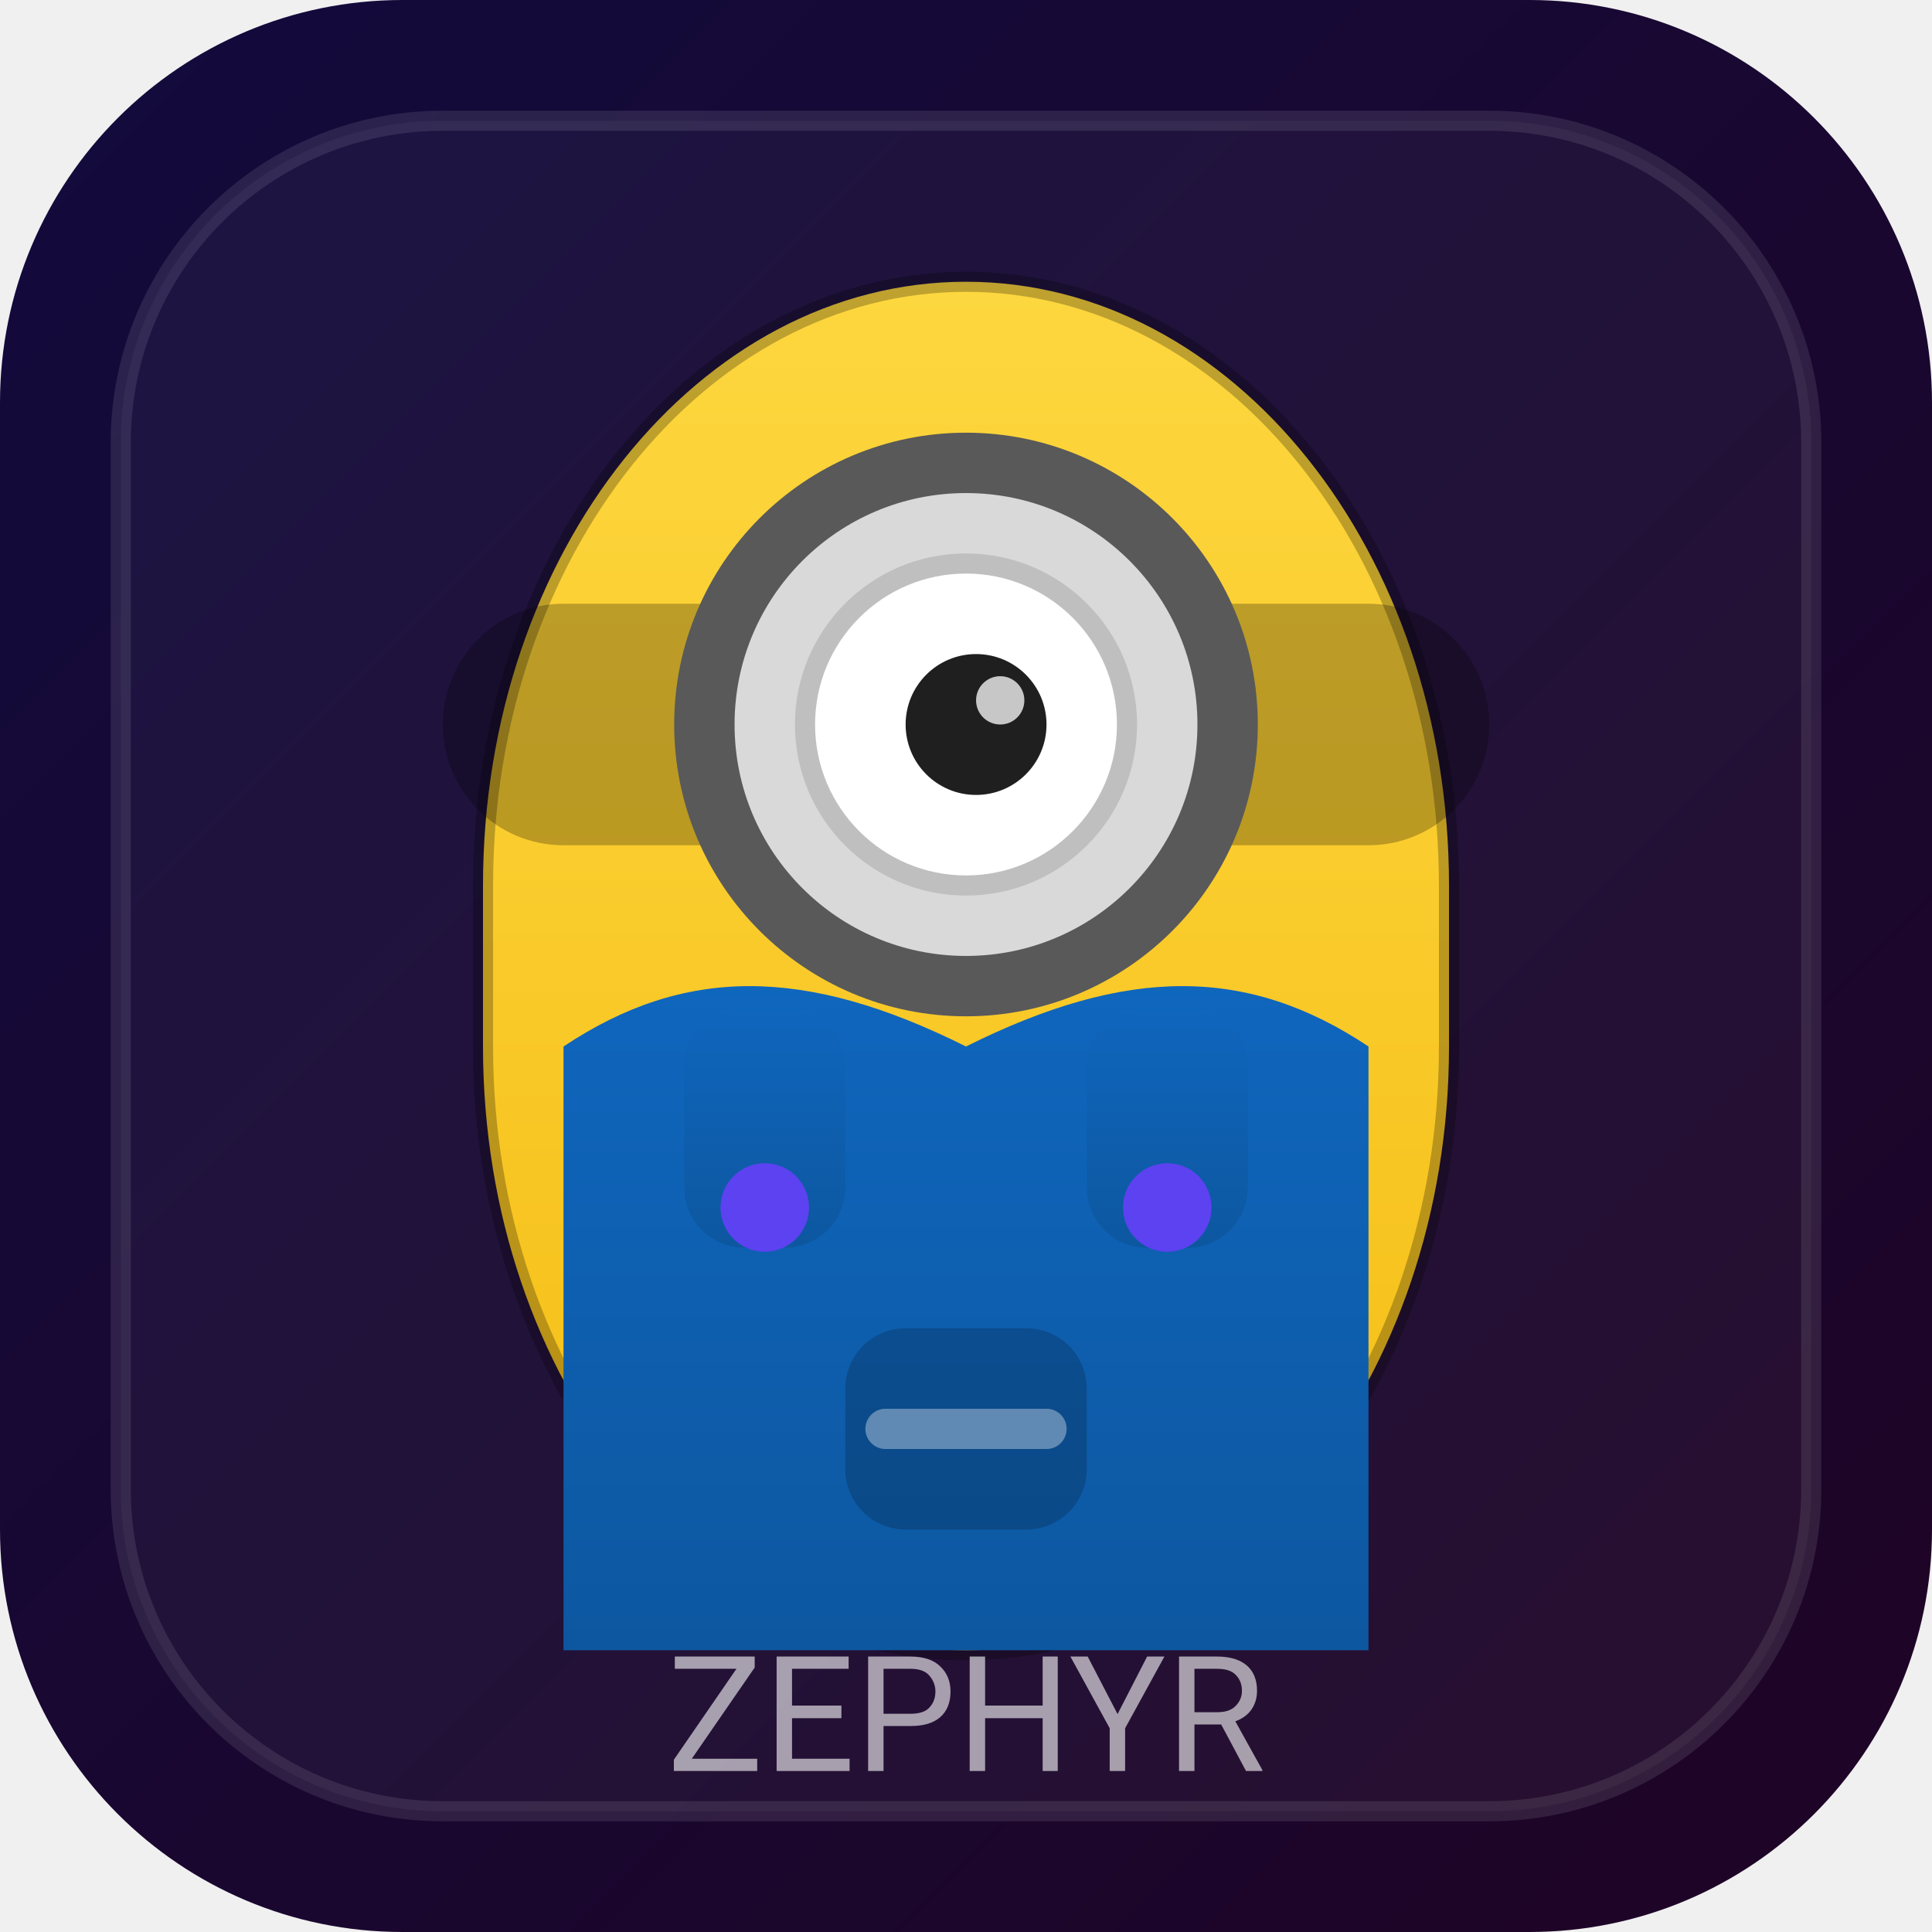
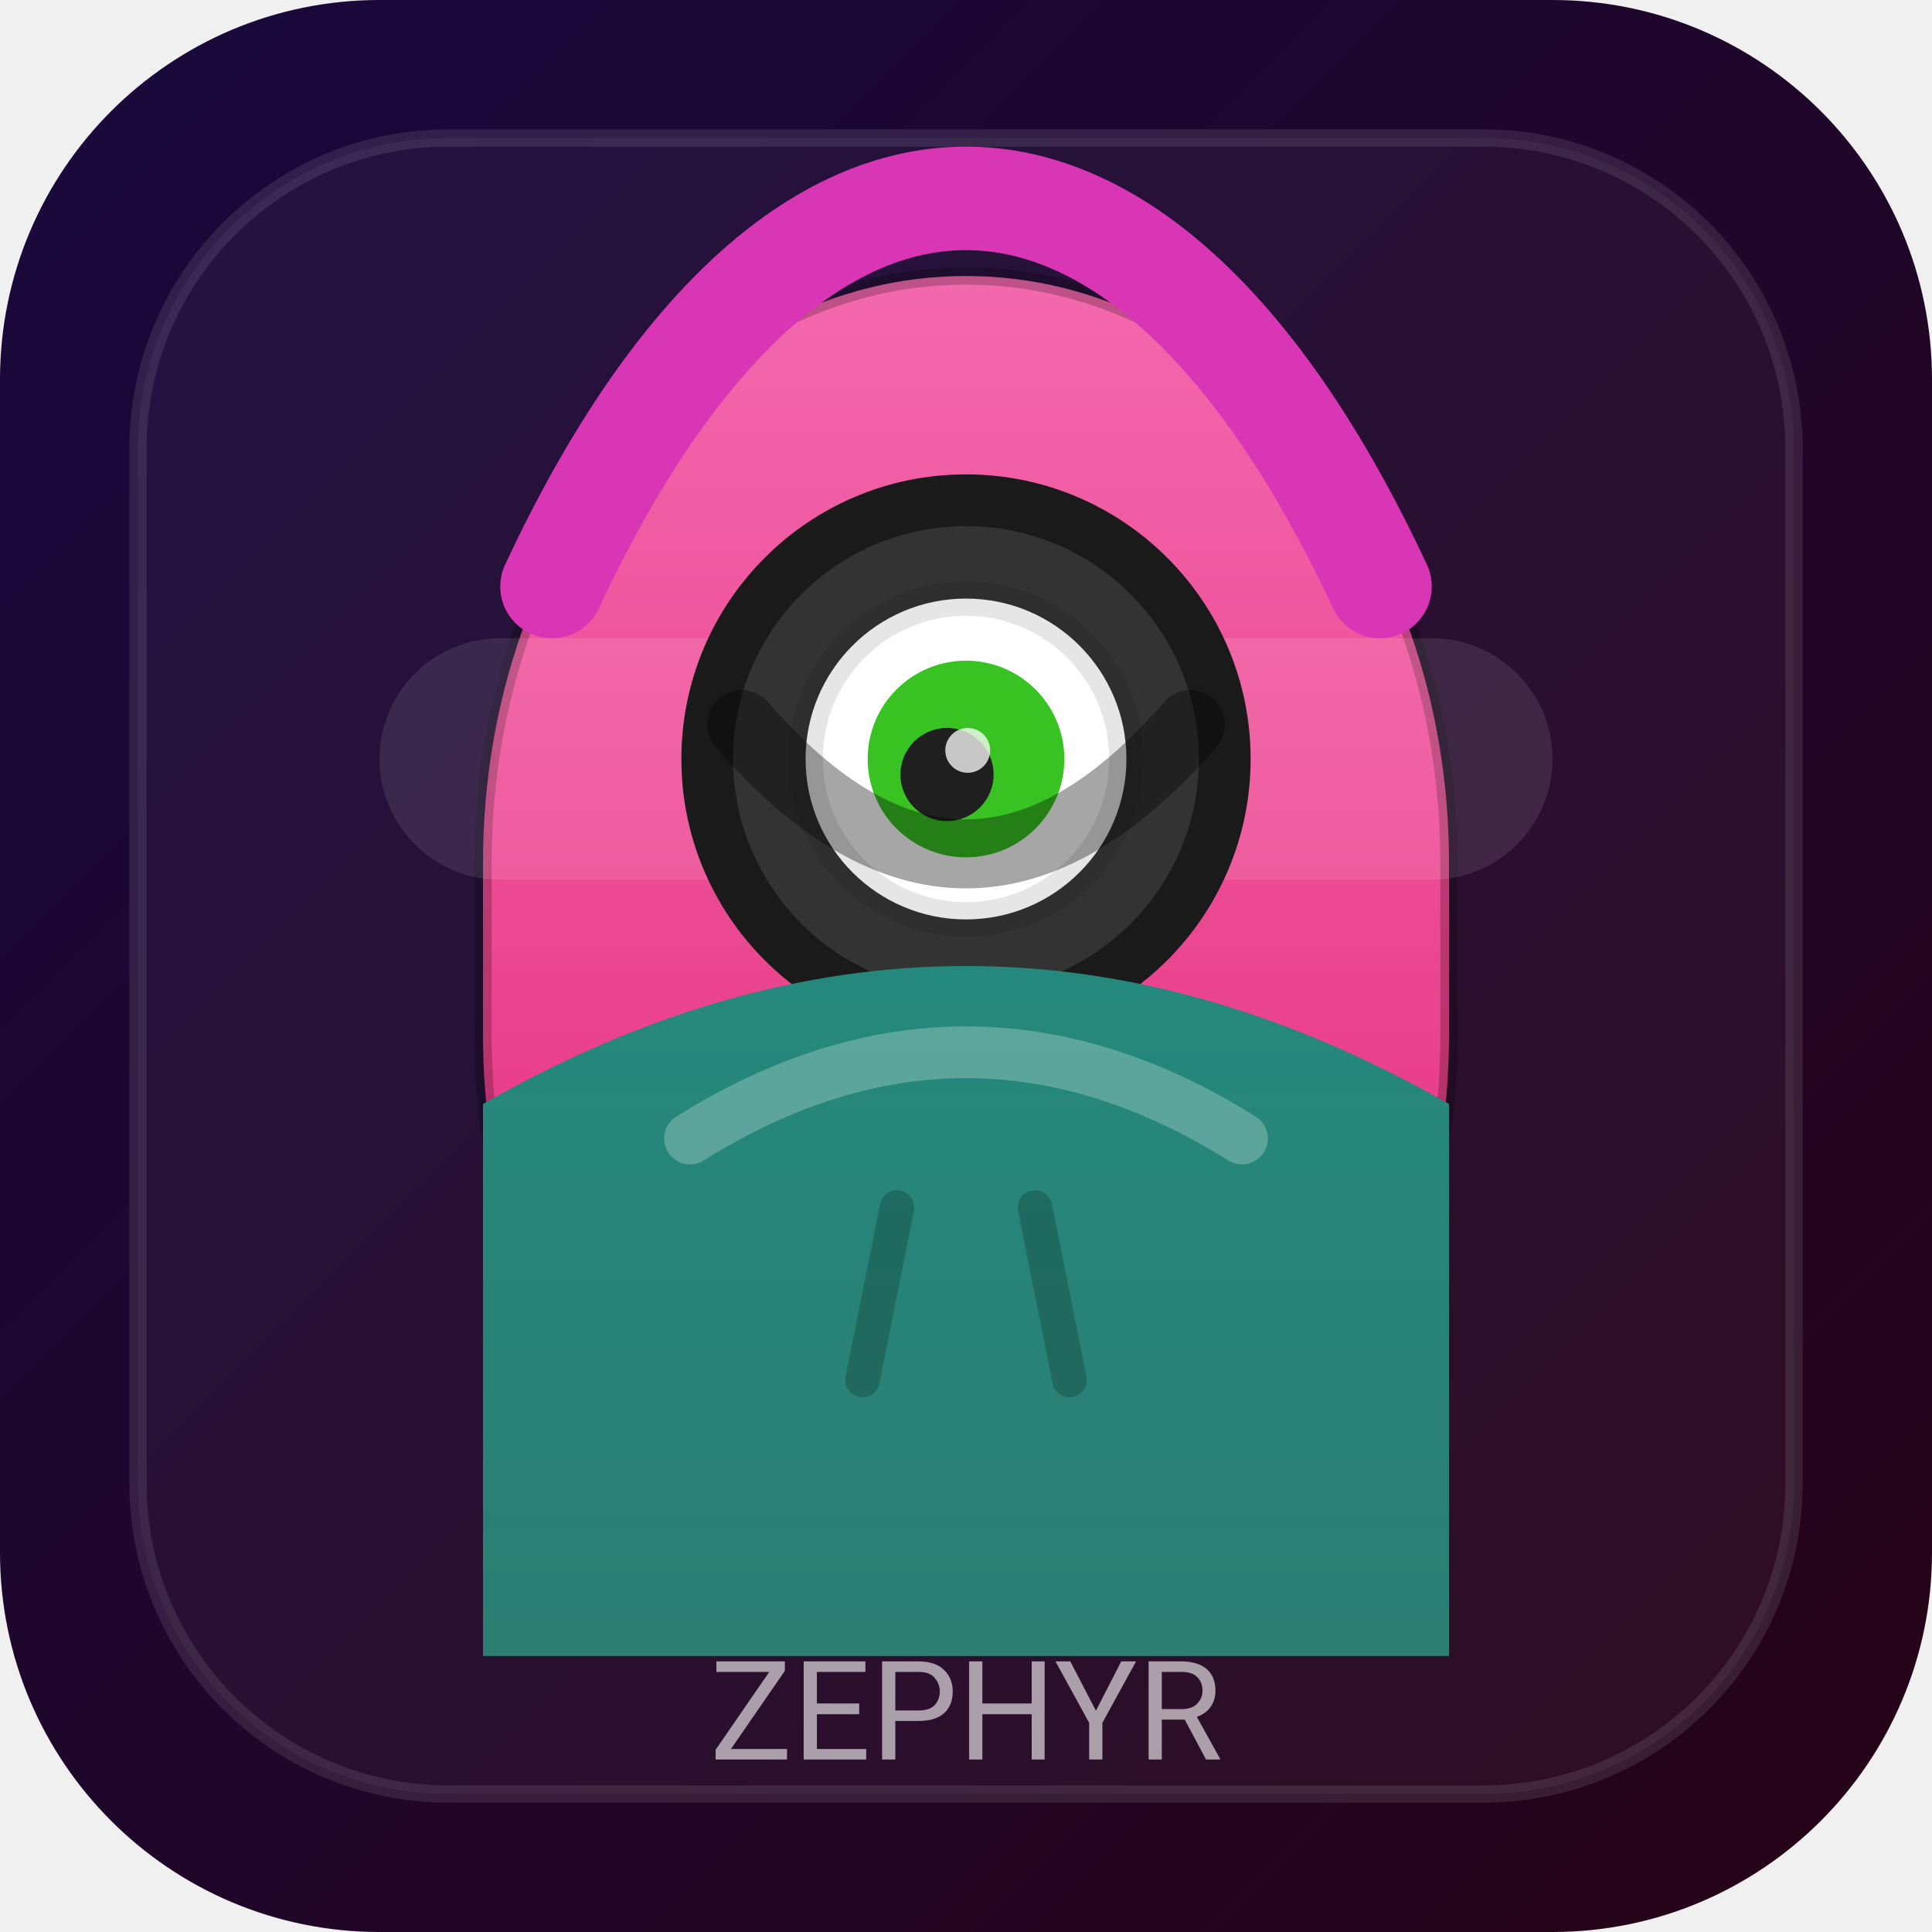
- <svg xmlns="http://www.w3.org/2000/svg" width="96" height="96" viewBox="0 0 96 96">
+ <svg xmlns="http://www.w3.org/2000/svg" width="112" height="112" viewBox="0 0 112 112">
  <defs>
    <linearGradient id="bg" x1="0" y1="0" x2="1" y2="1">
-       <stop offset="0" stop-color="hsl(249 70% 14%)" />
-       <stop offset="1" stop-color="hsl(289 80% 8%)" />
+       <stop offset="0" stop-color="hsl(258 75% 14%)" />
+       <stop offset="1" stop-color="hsl(328 85% 8%)" />
    </linearGradient>
    <linearGradient id="body" x1="0" y1="0" x2="0" y2="1">
-       <stop offset="0" stop-color="hsl(48 98% 62%)" />
-       <stop offset="1" stop-color="hsl(45 92% 52%)" />
+       <stop offset="0" stop-color="hsl(330 85% 68%)" />
+       <stop offset="1" stop-color="hsl(335 78% 52%)" />
    </linearGradient>
-     <linearGradient id="denim" x1="0" y1="0" x2="0" y2="1">
-       <stop offset="0" stop-color="hsl(210 85% 40%)" />
-       <stop offset="1" stop-color="hsl(210 85% 34%)" />
+     <linearGradient id="outfit" x1="0" y1="0" x2="0" y2="1">
+       <stop offset="0" stop-color="hsl(172 58% 34%)" />
+       <stop offset="1" stop-color="hsl(172 48% 33%)" />
    </linearGradient>
  </defs>
-   <rect x="0" y="0" width="96" height="96" rx="20" fill="url(#bg)" />
-   <rect x="6" y="6" width="84" height="84" rx="16" fill="rgba(255,255,255,0.04)" stroke="rgba(255,255,255,0.10)" />
-   <rect x="24" y="14" width="48" height="68" rx="30" fill="url(#body)" stroke="rgba(0,0,0,0.25)" />
-   <rect x="22" y="30" width="52" height="12" rx="6" fill="rgba(0,0,0,0.25)" />
-   <circle cx="48" cy="36" r="13" fill="hsl(0 0% 85%)" stroke="hsl(0 0% 35%)" stroke-width="3" />
-   <circle cx="48" cy="36" r="8" fill="white" stroke="hsl(0 0% 75%)" stroke-width="1" />
-   <circle cx="48.5" cy="36" r="3.5" fill="hsl(0 0% 12%)" />
-   <circle cx="49.7" cy="34.8" r="1.2" fill="rgba(255,255,255,0.75)" />
-   <path d="M 40 58 Q 48 64 60 57" stroke="rgba(0,0,0,0.45)" stroke-width="3" stroke-linecap="round" fill="none" />
-   <path d="M 28 52 C 34 48 40 48 48 52 C 56 48 62 48 68 52 L 68 82 L 28 82 Z" fill="url(#denim)" />
-   <rect x="34" y="50" width="8" height="12" rx="3" fill="url(#denim)" />
-   <rect x="54" y="50" width="8" height="12" rx="3" fill="url(#denim)" />
-   <circle cx="38" cy="60" r="2.2" fill="hsl(249 85% 60%)" />
-   <circle cx="58" cy="60" r="2.2" fill="hsl(249 85% 60%)" />
-   <rect x="42" y="66" width="12" height="10" rx="3" fill="rgba(0,0,0,0.18)" />
-   <path d="M 44 71 L 52 71" stroke="rgba(255,255,255,0.35)" stroke-width="2" stroke-linecap="round" />
-   <text x="48" y="88" text-anchor="middle" font-family="ui-sans-serif, system-ui, -apple-system, Segoe UI, Roboto, Helvetica, Arial" font-size="8" fill="rgba(255,255,255,0.60)">ZEPHYR</text>
+   <rect x="0" y="0" width="112" height="112" rx="22" fill="url(#bg)" />
+   <rect x="8" y="8" width="96" height="96" rx="18" fill="rgba(255,255,255,0.04)" stroke="rgba(255,255,255,0.10)" />
+   <circle cx="74" cy="78" r="6" fill="hsl(2 80% 55%)" stroke="rgba(0,0,0,0.25)" stroke-width="2" />
+   <path d="M 71 78 L 77 78" stroke="rgba(0,0,0,0.35)" stroke-width="2" stroke-linecap="round" />
+   <rect x="28" y="16" width="56" height="78" rx="34" fill="url(#body)" stroke="rgba(0,0,0,0.22)" />
+   <path d="M 32 34 C 46 4 66 4 80 34" stroke="hsl(313 68% 53%)" stroke-width="6" stroke-linecap="round" fill="none" />
+   <rect x="22" y="37" width="68" height="14" rx="7" fill="rgba(255,255,255,0.10)" />
+   <circle cx="56" cy="44" r="15" fill="hsl(0 0% 20%)" stroke="hsl(0 0% 10%)" stroke-width="3" />
+   <circle cx="56" cy="44" r="9.3" fill="white" stroke="rgba(0,0,0,0.10)" stroke-width="2" />
+   <circle cx="56" cy="44" r="5.7" fill="hsl(112 70% 45%)" />
+   <circle cx="54.9" cy="44.9" r="2.7" fill="hsl(0 0% 12%)" />
+   <circle cx="56.1" cy="43.5" r="1.3" fill="rgba(255,255,255,0.75)" />
+   <path d="M 43 42 Q 56 57 69 42" stroke="rgba(0,0,0,0.35)" stroke-width="4" stroke-linecap="round" fill="none" />
+   <path d="M 42 66 Q 56 76 70 66" stroke="rgba(0,0,0,0.45)" stroke-width="3" stroke-linecap="round" fill="none" />
+   <path d="M 28 64 Q 56 48 84 64 L 84 96 L 28 96 Z" fill="url(#outfit)" />
+   <path d="M 40 66 Q 56 56 72 66" stroke="rgba(255,255,255,0.25)" stroke-width="3" stroke-linecap="round" fill="none" />
+   <path d="M 52 70 L 50 80 M 60 70 L 62 80" stroke="rgba(0,0,0,0.20)" stroke-width="2" stroke-linecap="round" />
+   <text x="56" y="102" text-anchor="middle" font-family="ui-sans-serif, system-ui, -apple-system, Segoe UI, Roboto, Helvetica, Arial" font-size="8" fill="rgba(255,255,255,0.60)">ZEPHYR</text>
</svg>
